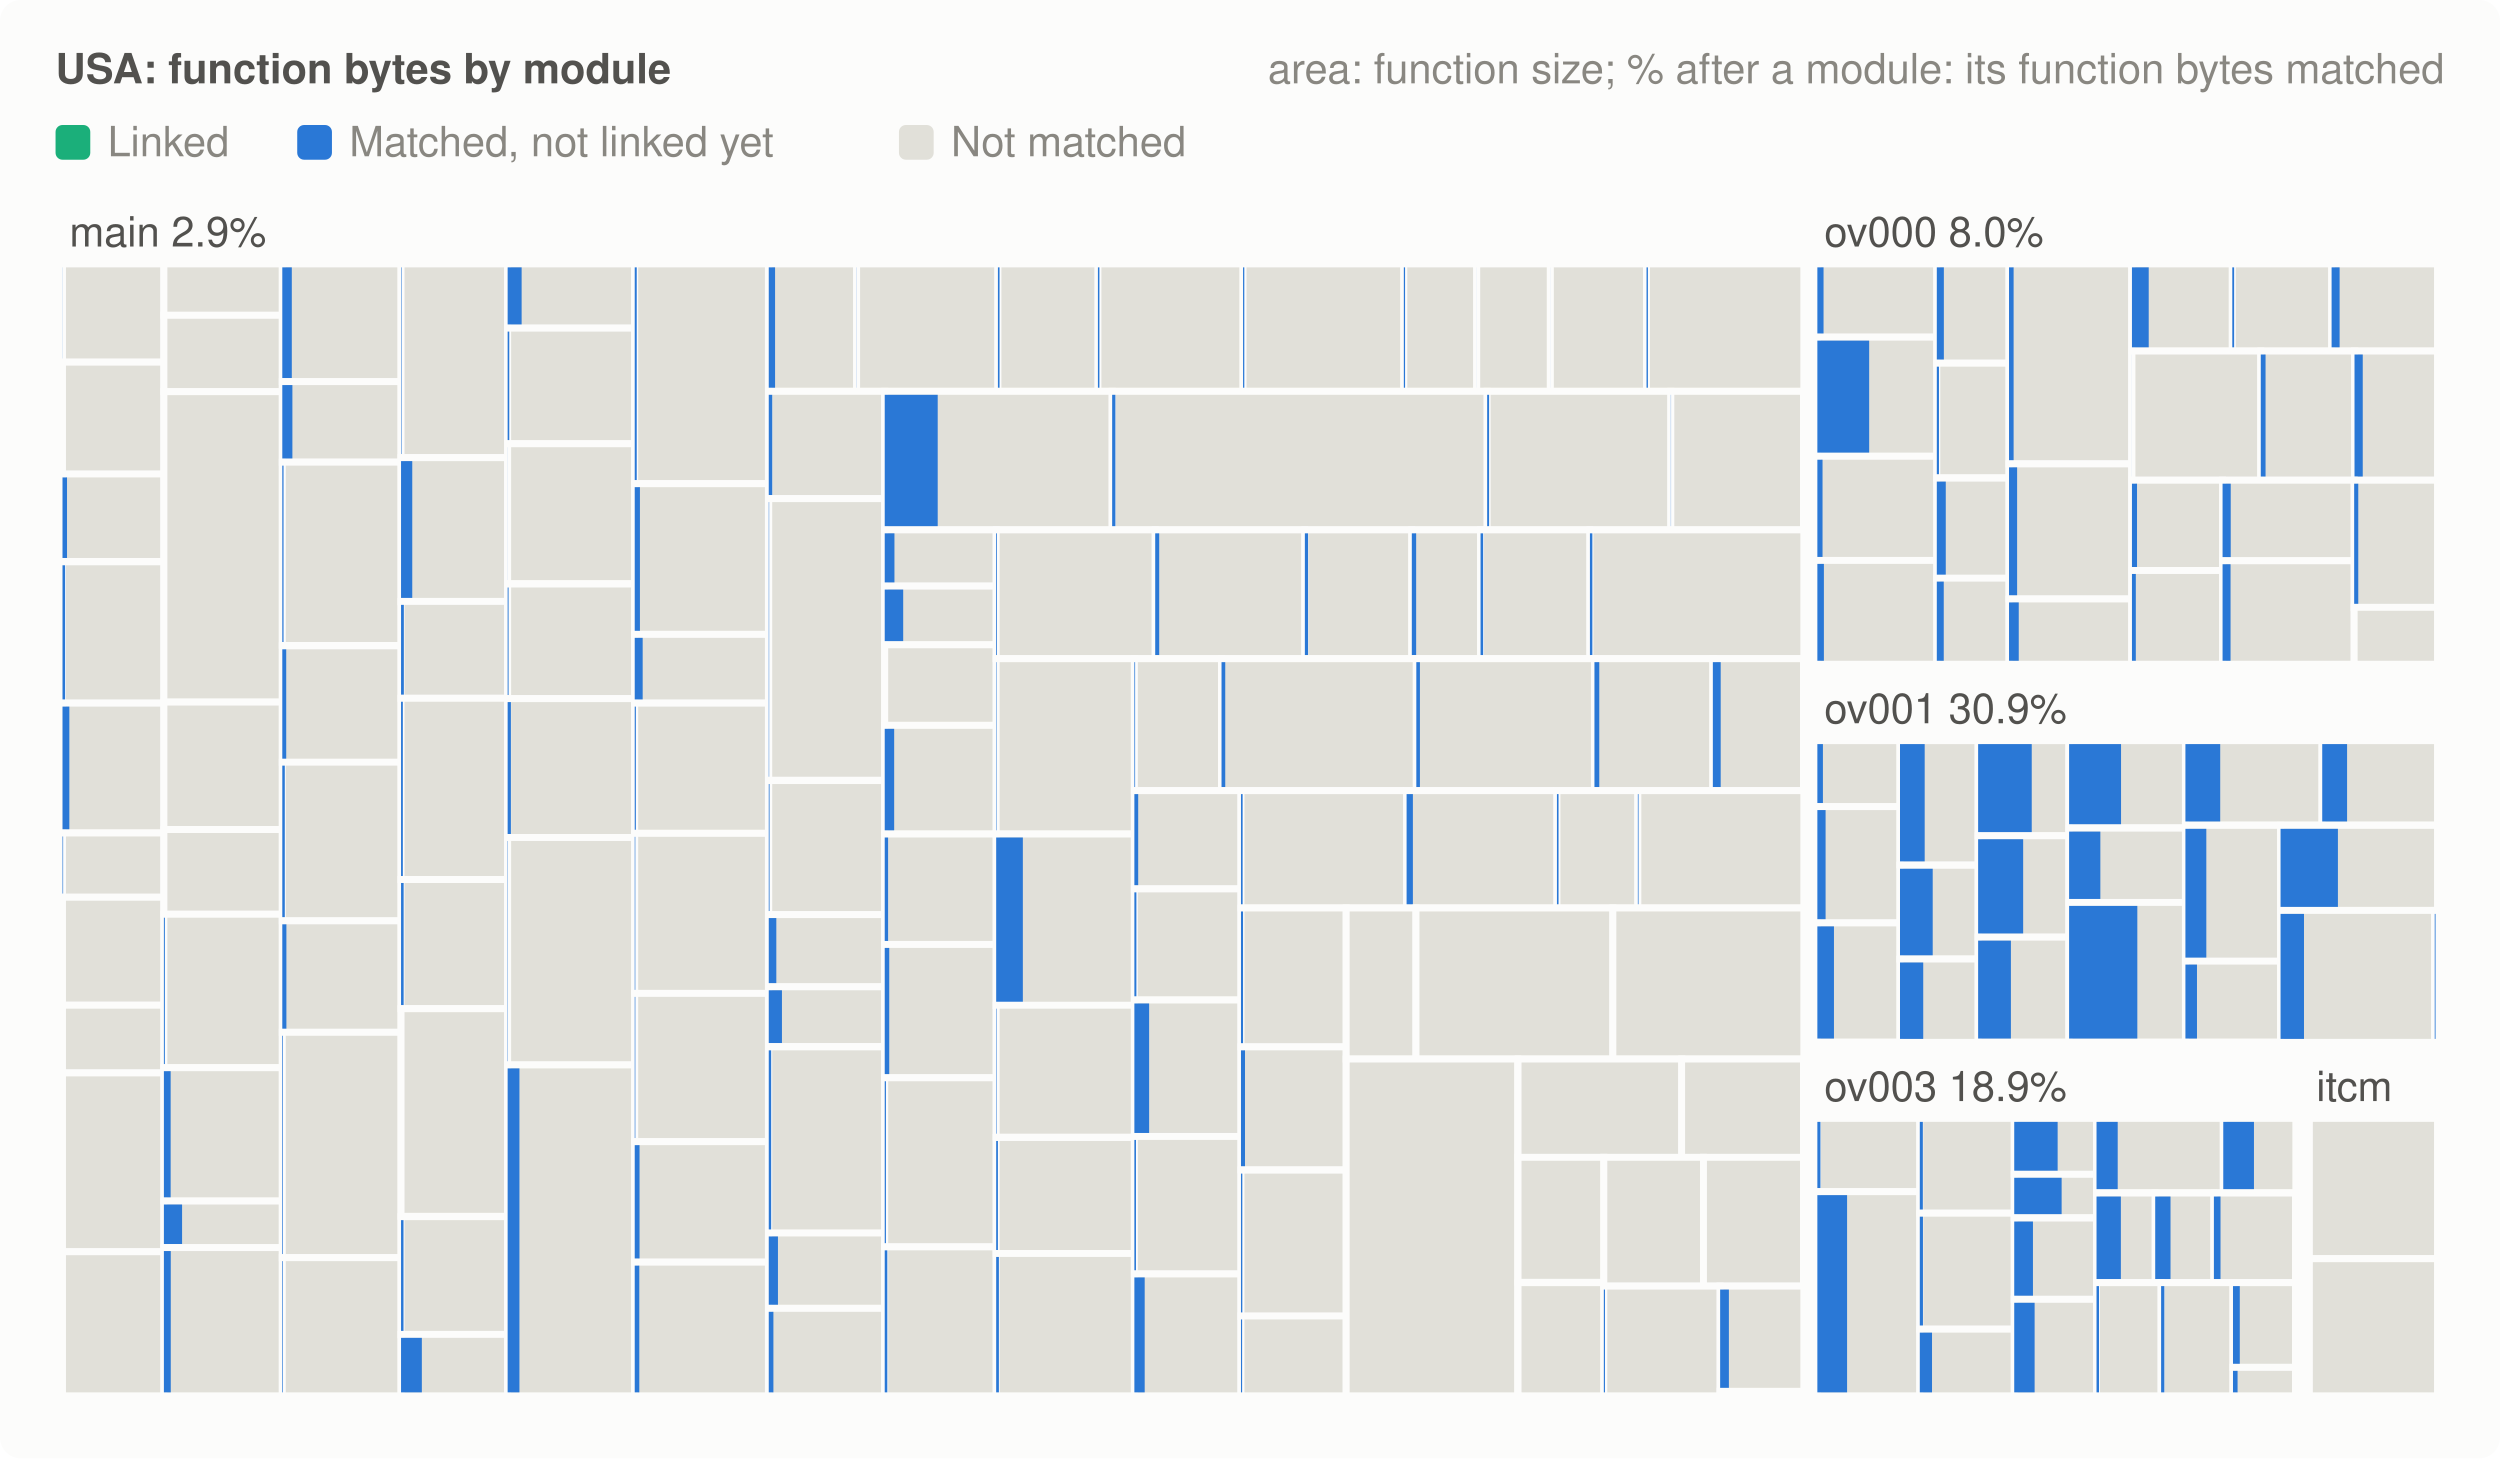
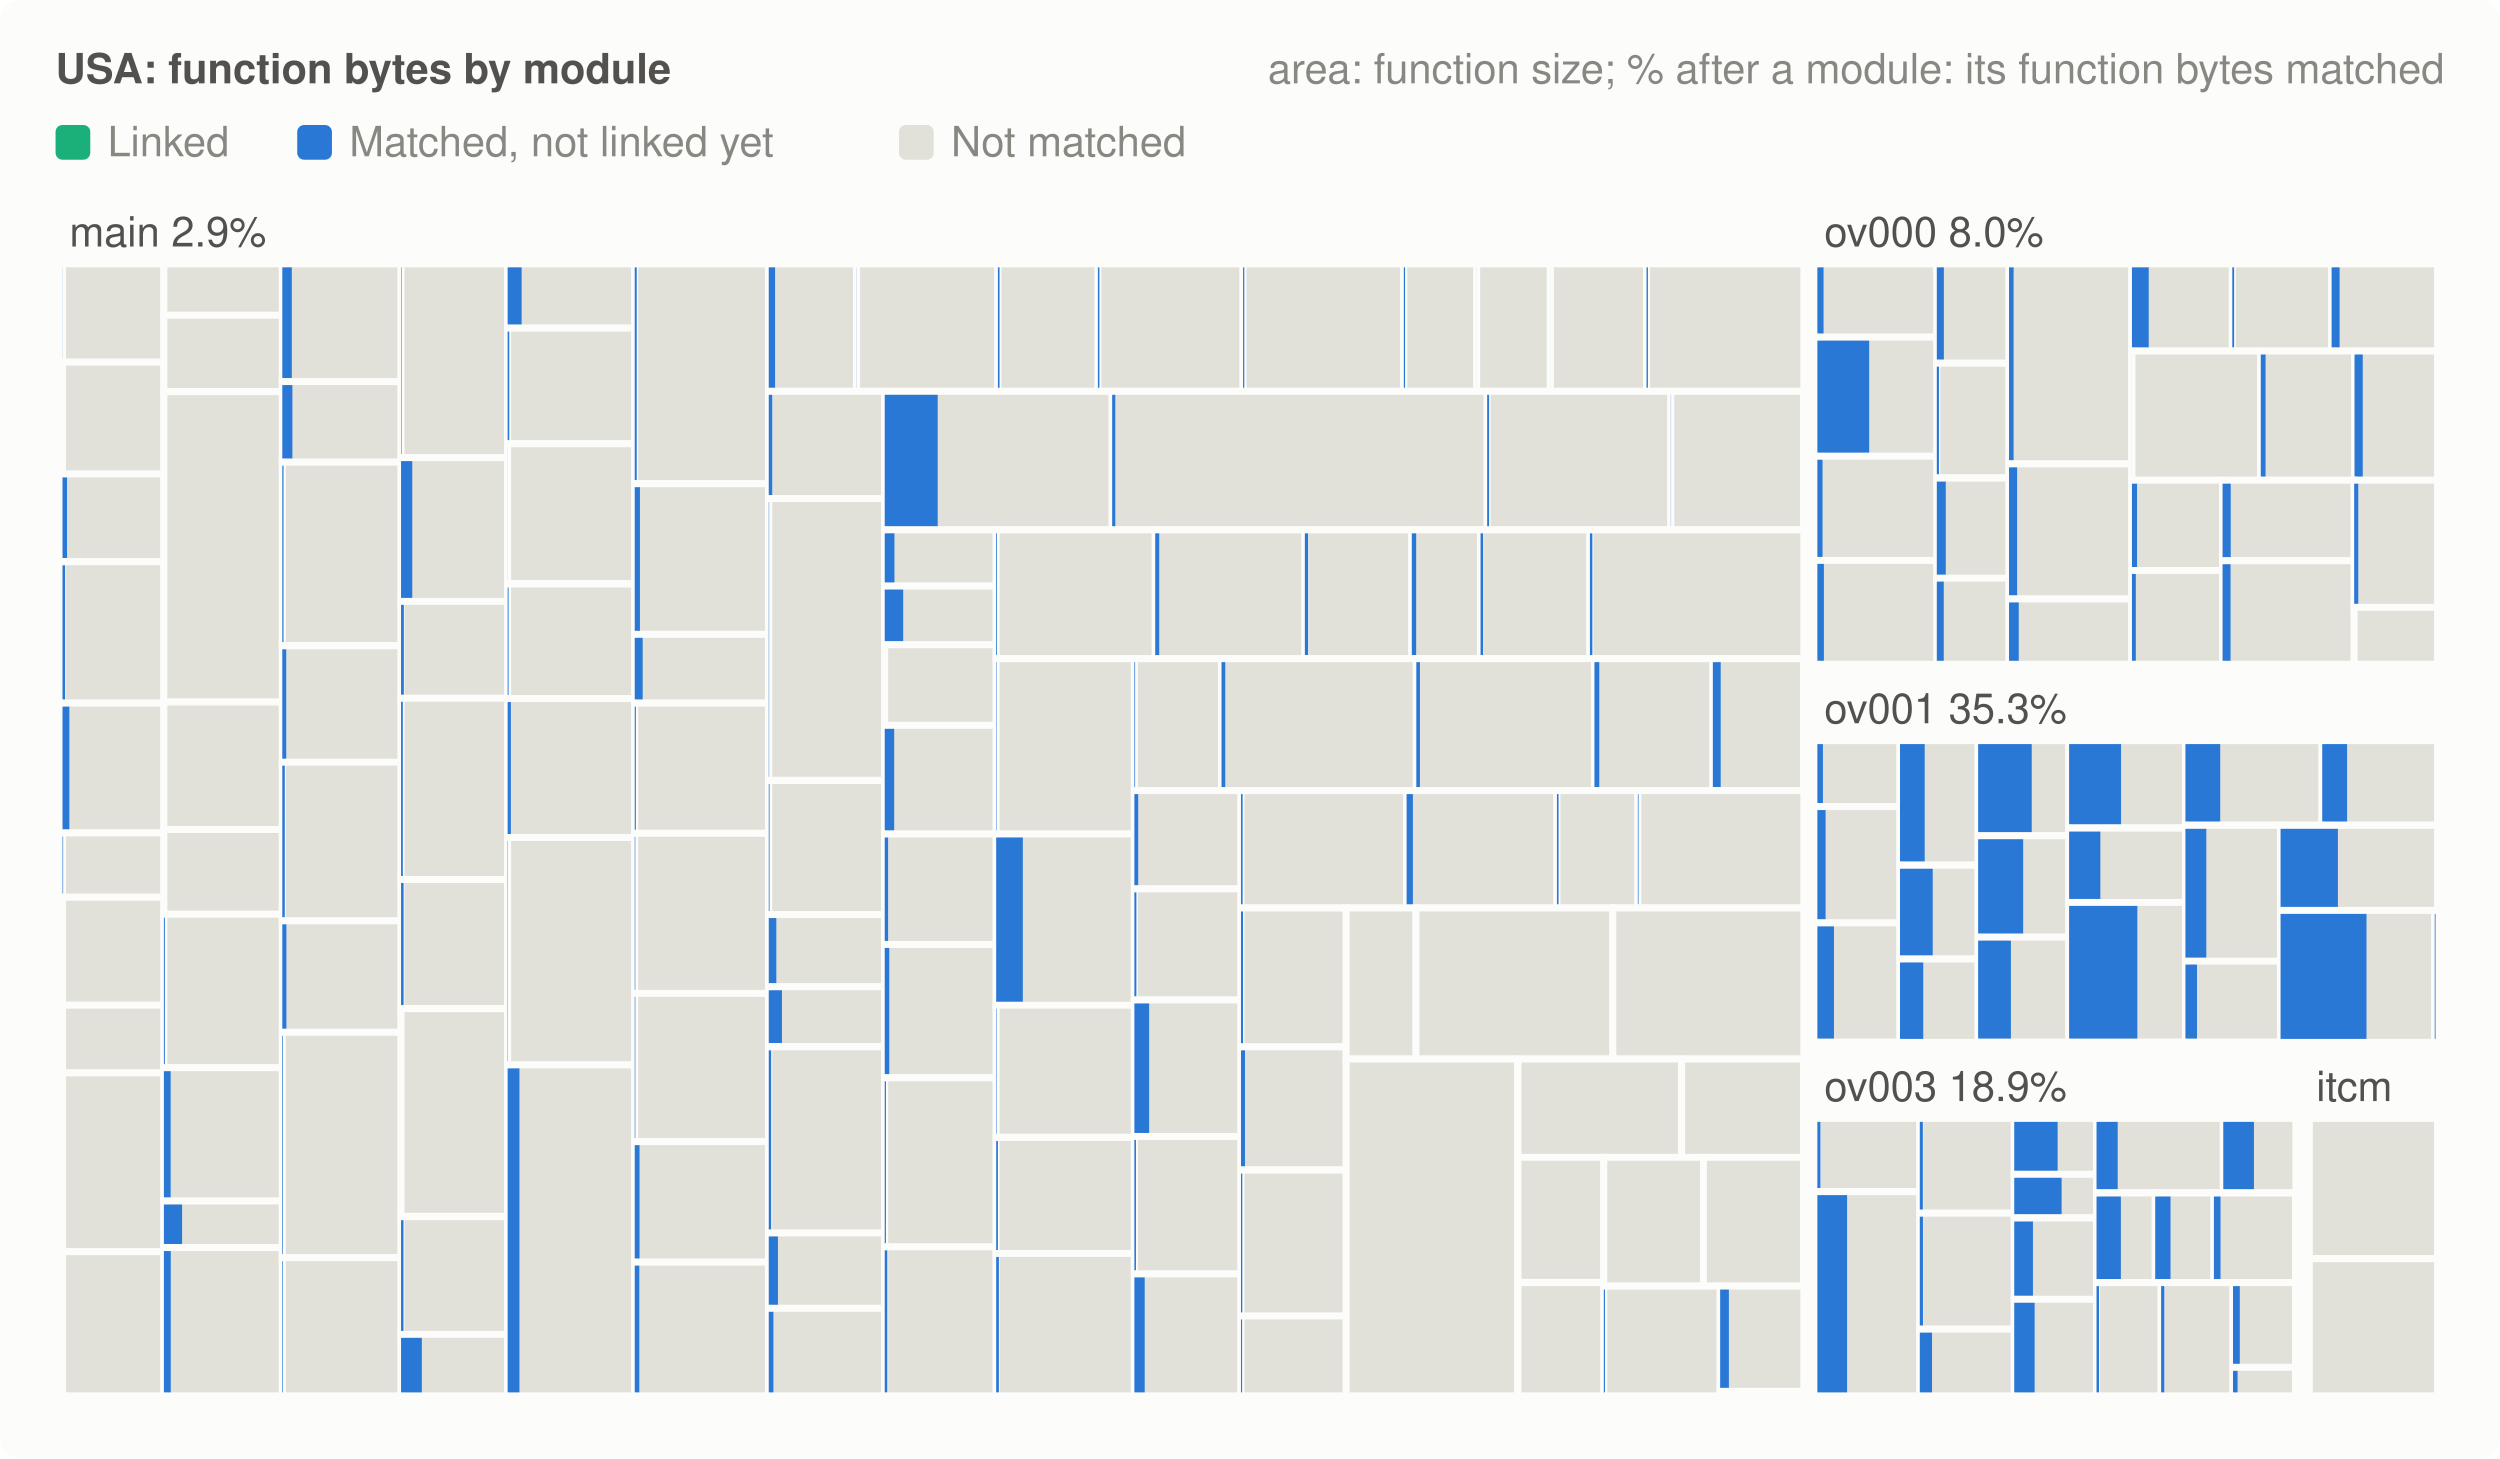
<svg xmlns="http://www.w3.org/2000/svg" viewBox="0 0 720 420" width="720" height="420" role="img" aria-label="Matched and linked code by module (USA)">
  <style>.bg{fill:#fcfcfb}.lbl{fill:#52514e}.muted{fill:#898781}.todo{fill:#e1e0d9}.gap{stroke:#fcfcfb}.matched{fill:#2a78d6}.linked{fill:#1baf7a}@media (prefers-color-scheme: dark){.bg{fill:#1a1a19}.lbl{fill:#c3c2b7}.muted{fill:#898781}.todo{fill:#2c2c2a}.gap{stroke:#1a1a19}.matched{fill:#3987e5}.linked{fill:#199e70}}text{font:12px -apple-system,BlinkMacSystemFont,'Segoe UI',Helvetica,Arial,sans-serif}.head{font-weight:600}</style>
  <rect class="bg" width="720" height="420" rx="6" />
  <text class="lbl head" x="16" y="24">USA: function bytes by module</text>
  <text class="muted" x="704" y="24" text-anchor="end">area: function size; % after a module: its function bytes matched</text>
  <rect class="linked" x="16" y="36" width="10" height="10" rx="2" />
  <text class="muted" x="31" y="45">Linked</text>
  <rect class="matched" x="85.6" y="36" width="10" height="10" rx="2" />
  <text class="muted" x="100.6" y="45">Matched, not linked yet</text>
  <rect class="todo" x="258.9" y="36" width="10" height="10" rx="2" />
  <text class="muted" x="273.9" y="45">Not matched</text>
  <rect class="todo gap" x="18.0" y="76.0" width="29.2" height="28.3" stroke-width="2" />
  <rect class="matched" x="18.0" y="77.0" width="0.03" height="26.3" />
  <rect class="todo gap" x="18.0" y="104.3" width="29.2" height="32.3" stroke-width="2" />
  <rect class="todo gap" x="18.0" y="136.5" width="29.2" height="25.2" stroke-width="2" />
  <rect class="matched" x="18.0" y="137.5" width="1.30" height="23.2" />
  <rect class="todo gap" x="18.0" y="161.8" width="29.2" height="40.7" stroke-width="2" />
  <rect class="matched" x="18.0" y="162.8" width="0.75" height="38.7" />
  <rect class="todo gap" x="18.0" y="202.5" width="29.2" height="37.4" stroke-width="2" />
  <rect class="matched" x="18.0" y="203.5" width="1.97" height="35.4" />
  <rect class="todo gap" x="18.0" y="239.9" width="29.2" height="18.5" stroke-width="2" />
  <rect class="matched" x="18.0" y="240.9" width="0.18" height="16.5" />
  <rect class="todo gap" x="18.0" y="258.4" width="29.2" height="31.1" stroke-width="2" />
  <rect class="todo gap" x="18.0" y="289.5" width="29.2" height="19.5" stroke-width="2" />
  <rect class="todo gap" x="18.0" y="309.0" width="29.2" height="51.5" stroke-width="2" />
  <rect class="todo gap" x="18.0" y="360.5" width="29.2" height="41.5" stroke-width="2" />
  <rect class="todo gap" x="47.2" y="76.0" width="34.1" height="14.8" stroke-width="2" />
  <rect class="todo gap" x="47.2" y="90.8" width="34.1" height="22.0" stroke-width="2" />
  <rect class="todo gap" x="47.2" y="112.8" width="34.1" height="89.4" stroke-width="2" />
  <rect class="todo gap" x="47.2" y="202.2" width="34.1" height="36.7" stroke-width="2" />
  <rect class="todo gap" x="47.2" y="238.9" width="34.1" height="24.4" stroke-width="2" />
  <rect class="todo gap" x="47.2" y="263.3" width="34.1" height="44.2" stroke-width="2" />
  <rect class="matched" x="47.2" y="264.3" width="0.28" height="42.2" />
  <rect class="todo gap" x="47.2" y="307.5" width="34.1" height="38.4" stroke-width="2" />
  <rect class="matched" x="47.2" y="308.5" width="1.95" height="36.4" />
  <rect class="todo gap" x="47.2" y="345.9" width="34.1" height="13.4" stroke-width="2" />
  <rect class="matched" x="47.2" y="346.9" width="5.24" height="11.4" />
  <rect class="todo gap" x="47.2" y="359.3" width="34.1" height="42.7" stroke-width="2" />
  <rect class="matched" x="47.2" y="360.3" width="1.98" height="40.7" />
  <rect class="todo gap" x="81.3" y="76.0" width="34.2" height="33.9" stroke-width="2" />
  <rect class="matched" x="81.3" y="77.0" width="2.74" height="31.9" />
  <rect class="todo gap" x="81.3" y="109.9" width="34.2" height="23.2" stroke-width="2" />
  <rect class="matched" x="81.3" y="110.9" width="2.91" height="21.2" />
  <rect class="todo gap" x="81.3" y="133.1" width="34.2" height="52.8" stroke-width="2" />
  <rect class="matched" x="81.3" y="134.1" width="0.36" height="50.8" />
  <rect class="todo gap" x="81.3" y="186.0" width="34.2" height="33.6" stroke-width="2" />
  <rect class="matched" x="81.3" y="187.0" width="1.13" height="31.6" />
  <rect class="todo gap" x="81.3" y="219.5" width="34.2" height="45.7" stroke-width="2" />
  <rect class="matched" x="81.3" y="220.5" width="0.72" height="43.7" />
  <rect class="todo gap" x="81.3" y="265.2" width="34.2" height="32.1" stroke-width="2" />
  <rect class="matched" x="81.3" y="266.2" width="1.18" height="30.1" />
  <rect class="todo gap" x="81.3" y="297.3" width="34.2" height="64.9" stroke-width="2" />
  <rect class="matched" x="81.3" y="298.3" width="0.20" height="62.9" />
  <rect class="todo gap" x="81.3" y="362.2" width="34.2" height="39.8" stroke-width="2" />
  <rect class="matched" x="81.3" y="363.2" width="0.19" height="37.8" />
  <rect class="todo gap" x="115.5" y="76.0" width="30.7" height="55.8" stroke-width="2" />
  <rect class="matched" x="115.5" y="77.0" width="0.15" height="53.8" />
  <rect class="todo gap" x="115.5" y="131.8" width="30.7" height="41.5" stroke-width="2" />
  <rect class="matched" x="115.5" y="132.8" width="3.23" height="39.5" />
  <rect class="todo gap" x="115.5" y="173.2" width="30.7" height="27.9" stroke-width="2" />
  <rect class="matched" x="115.5" y="174.2" width="0.81" height="25.9" />
  <rect class="todo gap" x="115.5" y="201.1" width="30.7" height="52.2" stroke-width="2" />
  <rect class="matched" x="115.5" y="202.1" width="0.52" height="50.2" />
  <rect class="todo gap" x="115.5" y="253.3" width="30.7" height="37.2" stroke-width="2" />
  <rect class="matched" x="115.5" y="254.3" width="0.75" height="35.2" />
  <rect class="todo gap" x="115.5" y="290.5" width="30.7" height="59.8" stroke-width="2" />
  <rect class="todo gap" x="115.5" y="350.4" width="30.7" height="34.0" stroke-width="2" />
  <rect class="matched" x="115.5" y="351.4" width="0.71" height="32.0" />
  <rect class="todo gap" x="115.5" y="384.3" width="30.7" height="17.7" stroke-width="2" />
  <rect class="matched" x="115.5" y="385.3" width="5.99" height="15.7" />
  <rect class="todo gap" x="146.2" y="76.0" width="36.6" height="18.5" stroke-width="2" />
  <rect class="matched" x="146.2" y="77.0" width="4.03" height="16.5" />
  <rect class="todo gap" x="146.2" y="94.5" width="36.6" height="33.3" stroke-width="2" />
  <rect class="matched" x="146.2" y="95.5" width="0.47" height="31.3" />
  <rect class="todo gap" x="146.2" y="127.8" width="36.6" height="40.3" stroke-width="2" />
  <rect class="matched" x="146.2" y="128.8" width="0.02" height="38.3" />
  <rect class="todo gap" x="146.2" y="168.2" width="36.6" height="33.0" stroke-width="2" />
  <rect class="matched" x="146.2" y="169.2" width="0.27" height="31.0" />
  <rect class="todo gap" x="146.2" y="201.2" width="36.6" height="40.0" stroke-width="2" />
  <rect class="matched" x="146.2" y="202.2" width="0.94" height="38.0" />
  <rect class="todo gap" x="146.2" y="241.2" width="36.6" height="65.5" stroke-width="2" />
  <rect class="matched" x="146.2" y="242.2" width="0.10" height="63.5" />
  <rect class="todo gap" x="146.2" y="306.7" width="36.6" height="95.3" stroke-width="2" />
  <rect class="matched" x="146.2" y="307.7" width="3.40" height="93.3" />
  <rect class="todo gap" x="182.8" y="76.0" width="38.5" height="63.3" stroke-width="2" />
  <rect class="matched" x="182.8" y="77.0" width="0.58" height="61.3" />
  <rect class="todo gap" x="182.8" y="139.3" width="38.5" height="43.4" stroke-width="2" />
  <rect class="matched" x="182.8" y="140.3" width="1.50" height="41.4" />
  <rect class="todo gap" x="182.8" y="182.7" width="38.5" height="19.8" stroke-width="2" />
  <rect class="matched" x="182.8" y="183.7" width="2.29" height="17.8" />
  <rect class="todo gap" x="182.8" y="202.5" width="38.5" height="37.5" stroke-width="2" />
  <rect class="matched" x="182.8" y="203.5" width="0.33" height="35.5" />
  <rect class="todo gap" x="182.8" y="240.0" width="38.5" height="46.1" stroke-width="2" />
  <rect class="matched" x="182.8" y="241.0" width="0.17" height="44.1" />
  <rect class="todo gap" x="182.8" y="286.1" width="38.5" height="42.7" stroke-width="2" />
  <rect class="matched" x="182.8" y="287.1" width="0.18" height="40.7" />
  <rect class="todo gap" x="182.8" y="328.8" width="38.5" height="34.7" stroke-width="2" />
  <rect class="matched" x="182.8" y="329.8" width="1.39" height="32.7" />
  <rect class="todo gap" x="182.8" y="363.5" width="38.5" height="38.5" stroke-width="2" />
  <rect class="matched" x="182.8" y="364.5" width="1.32" height="36.5" />
  <rect class="todo gap" x="221.4" y="76.0" width="25.3" height="36.7" stroke-width="2" />
  <rect class="matched" x="221.4" y="77.0" width="1.82" height="34.7" />
  <rect class="todo gap" x="246.7" y="76.0" width="40.7" height="36.7" stroke-width="2" />
  <rect class="matched" x="246.7" y="77.0" width="0.04" height="34.7" />
  <rect class="todo gap" x="287.4" y="76.0" width="28.9" height="36.7" stroke-width="2" />
  <rect class="matched" x="287.4" y="77.0" width="0.47" height="34.7" />
  <rect class="todo gap" x="316.2" y="76.0" width="41.8" height="36.7" stroke-width="2" />
  <rect class="matched" x="316.2" y="77.0" width="0.43" height="34.7" />
  <rect class="todo gap" x="358.0" y="76.0" width="46.3" height="36.7" stroke-width="2" />
  <rect class="matched" x="358.0" y="77.0" width="0.36" height="34.7" />
  <rect class="todo gap" x="404.3" y="76.0" width="21.0" height="36.7" stroke-width="2" />
  <rect class="matched" x="404.3" y="77.0" width="0.36" height="34.7" />
  <rect class="todo gap" x="425.3" y="76.0" width="21.2" height="36.7" stroke-width="2" />
  <rect class="matched" x="425.3" y="77.0" width="0.01" height="34.7" />
  <rect class="todo gap" x="446.5" y="76.0" width="27.7" height="36.7" stroke-width="2" />
  <rect class="matched" x="446.5" y="77.0" width="0.01" height="34.7" />
  <rect class="todo gap" x="474.2" y="76.0" width="45.3" height="36.7" stroke-width="2" />
  <rect class="matched" x="474.2" y="77.0" width="0.40" height="34.7" />
  <rect class="todo gap" x="221.4" y="112.7" width="33.4" height="30.9" stroke-width="2" />
  <rect class="matched" x="221.4" y="113.7" width="1.00" height="28.9" />
  <rect class="todo gap" x="221.4" y="143.6" width="33.4" height="81.1" stroke-width="2" />
  <rect class="matched" x="221.4" y="144.6" width="0.12" height="79.1" />
  <rect class="todo gap" x="221.4" y="224.8" width="33.4" height="38.6" stroke-width="2" />
  <rect class="matched" x="221.4" y="225.8" width="0.23" height="36.6" />
  <rect class="todo gap" x="221.4" y="263.4" width="33.4" height="20.8" stroke-width="2" />
  <rect class="matched" x="221.4" y="264.4" width="2.18" height="18.8" />
  <rect class="todo gap" x="221.4" y="284.2" width="33.4" height="17.2" stroke-width="2" />
  <rect class="matched" x="221.4" y="285.2" width="3.80" height="15.2" />
  <rect class="todo gap" x="221.4" y="301.5" width="33.4" height="53.7" stroke-width="2" />
  <rect class="matched" x="221.4" y="302.5" width="0.70" height="51.7" />
  <rect class="todo gap" x="221.4" y="355.1" width="33.4" height="21.7" stroke-width="2" />
  <rect class="matched" x="221.4" y="356.1" width="2.65" height="19.7" />
  <rect class="todo gap" x="221.4" y="376.8" width="33.4" height="25.2" stroke-width="2" />
  <rect class="matched" x="221.4" y="377.8" width="1.34" height="23.2" />
  <rect class="todo gap" x="254.8" y="112.7" width="65.5" height="39.9" stroke-width="2" />
  <rect class="matched" x="254.8" y="113.7" width="15.26" height="37.9" />
  <rect class="todo gap" x="320.3" y="112.7" width="108.0" height="39.9" stroke-width="2" />
  <rect class="matched" x="320.3" y="113.7" width="0.93" height="37.9" />
  <rect class="todo gap" x="428.3" y="112.7" width="52.9" height="39.9" stroke-width="2" />
  <rect class="matched" x="428.3" y="113.7" width="0.56" height="37.9" />
  <rect class="todo gap" x="481.2" y="112.7" width="38.2" height="39.9" stroke-width="2" />
  <rect class="matched" x="481.2" y="113.7" width="0.06" height="37.9" />
  <rect class="todo gap" x="254.8" y="152.6" width="32.1" height="16.2" stroke-width="2" />
  <rect class="matched" x="254.8" y="153.6" width="2.80" height="14.2" />
  <rect class="todo gap" x="254.8" y="168.8" width="32.1" height="16.9" stroke-width="2" />
  <rect class="matched" x="254.8" y="169.8" width="5.32" height="14.9" />
  <rect class="todo gap" x="254.8" y="185.7" width="32.1" height="23.2" stroke-width="2" />
  <rect class="todo gap" x="254.8" y="208.9" width="32.1" height="31.3" stroke-width="2" />
  <rect class="matched" x="254.8" y="209.9" width="2.72" height="29.3" />
  <rect class="todo gap" x="254.8" y="240.2" width="32.1" height="31.8" stroke-width="2" />
  <rect class="matched" x="254.8" y="241.2" width="0.98" height="29.8" />
  <rect class="todo gap" x="254.8" y="272.0" width="32.1" height="38.4" stroke-width="2" />
  <rect class="matched" x="254.8" y="273.0" width="1.30" height="36.4" />
  <rect class="todo gap" x="254.8" y="310.4" width="32.1" height="48.7" stroke-width="2" />
  <rect class="matched" x="254.8" y="311.4" width="0.35" height="46.7" />
  <rect class="todo gap" x="254.8" y="359.1" width="32.1" height="42.9" stroke-width="2" />
  <rect class="matched" x="254.8" y="360.1" width="0.75" height="40.9" />
  <rect class="todo gap" x="286.9" y="152.6" width="45.8" height="37.1" stroke-width="2" />
  <rect class="matched" x="286.9" y="153.6" width="0.23" height="35.1" />
  <rect class="todo gap" x="332.7" y="152.6" width="43.1" height="37.1" stroke-width="2" />
  <rect class="matched" x="332.7" y="153.6" width="1.15" height="35.1" />
  <rect class="todo gap" x="375.8" y="152.6" width="30.8" height="37.1" stroke-width="2" />
  <rect class="matched" x="375.8" y="153.6" width="0.92" height="35.1" />
  <rect class="todo gap" x="406.6" y="152.6" width="19.8" height="37.1" stroke-width="2" />
  <rect class="matched" x="406.6" y="153.6" width="1.25" height="35.1" />
  <rect class="todo gap" x="426.4" y="152.6" width="31.5" height="37.1" stroke-width="2" />
  <rect class="matched" x="426.4" y="153.6" width="0.75" height="35.1" />
  <rect class="todo gap" x="457.9" y="152.6" width="61.6" height="37.1" stroke-width="2" />
  <rect class="matched" x="457.9" y="153.6" width="0.70" height="35.1" />
  <rect class="todo gap" x="286.9" y="189.7" width="39.8" height="50.5" stroke-width="2" />
  <rect class="matched" x="286.9" y="190.7" width="0.13" height="48.5" />
  <rect class="todo gap" x="286.9" y="240.2" width="39.8" height="49.4" stroke-width="2" />
  <rect class="matched" x="286.9" y="241.2" width="7.68" height="47.4" />
  <rect class="todo gap" x="286.9" y="289.5" width="39.8" height="38.0" stroke-width="2" />
  <rect class="matched" x="286.9" y="290.5" width="0.14" height="36.0" />
  <rect class="todo gap" x="286.9" y="327.6" width="39.8" height="33.5" stroke-width="2" />
  <rect class="matched" x="286.9" y="328.6" width="0.50" height="31.5" />
  <rect class="todo gap" x="286.9" y="361.0" width="39.8" height="41.0" stroke-width="2" />
  <rect class="matched" x="286.9" y="362.0" width="0.78" height="39.0" />
  <rect class="todo gap" x="326.7" y="189.7" width="25.1" height="38.0" stroke-width="2" />
  <rect class="matched" x="326.7" y="190.7" width="0.21" height="36.0" />
  <rect class="todo gap" x="351.8" y="189.7" width="56.1" height="38.0" stroke-width="2" />
  <rect class="matched" x="351.8" y="190.7" width="1.07" height="36.0" />
  <rect class="todo gap" x="407.9" y="189.7" width="51.3" height="38.0" stroke-width="2" />
  <rect class="matched" x="407.9" y="190.7" width="1.04" height="36.0" />
  <rect class="todo gap" x="459.2" y="189.7" width="34.1" height="38.0" stroke-width="2" />
  <rect class="matched" x="459.2" y="190.7" width="1.39" height="36.0" />
  <rect class="todo gap" x="493.3" y="189.7" width="26.1" height="38.0" stroke-width="2" />
  <rect class="matched" x="493.3" y="190.7" width="2.26" height="36.0" />
  <rect class="todo gap" x="326.7" y="227.7" width="30.7" height="28.3" stroke-width="2" />
  <rect class="matched" x="326.7" y="228.7" width="1.10" height="26.3" />
  <rect class="todo gap" x="326.7" y="256.0" width="30.7" height="32.0" stroke-width="2" />
  <rect class="matched" x="326.7" y="257.0" width="0.58" height="30.0" />
  <rect class="todo gap" x="326.7" y="288.0" width="30.7" height="39.3" stroke-width="2" />
  <rect class="matched" x="326.7" y="289.0" width="4.25" height="37.3" />
  <rect class="todo gap" x="326.7" y="327.3" width="30.7" height="39.6" stroke-width="2" />
  <rect class="matched" x="326.7" y="328.3" width="0.46" height="37.6" />
  <rect class="todo gap" x="326.7" y="366.9" width="30.7" height="35.1" stroke-width="2" />
  <rect class="matched" x="326.7" y="367.9" width="2.97" height="33.1" />
  <rect class="todo gap" x="357.4" y="227.7" width="47.7" height="33.8" stroke-width="2" />
  <rect class="matched" x="357.4" y="228.7" width="0.48" height="31.8" />
  <rect class="todo gap" x="405.1" y="227.7" width="43.3" height="33.8" stroke-width="2" />
  <rect class="matched" x="405.1" y="228.7" width="1.81" height="31.8" />
  <rect class="todo gap" x="448.4" y="227.7" width="23.3" height="33.8" stroke-width="2" />
  <rect class="matched" x="448.4" y="228.7" width="0.46" height="31.8" />
  <rect class="todo gap" x="471.7" y="227.7" width="47.8" height="33.8" stroke-width="2" />
  <rect class="matched" x="471.7" y="228.7" width="0.20" height="31.8" />
  <rect class="todo gap" x="357.4" y="261.5" width="30.3" height="40.0" stroke-width="2" />
  <rect class="matched" x="357.4" y="262.5" width="0.60" height="38.0" />
  <rect class="todo gap" x="357.4" y="301.5" width="30.3" height="35.4" stroke-width="2" />
  <rect class="matched" x="357.4" y="302.5" width="1.16" height="33.4" />
  <rect class="todo gap" x="357.4" y="337.0" width="30.3" height="42.1" stroke-width="2" />
  <rect class="matched" x="357.4" y="338.0" width="0.39" height="40.1" />
  <rect class="todo gap" x="357.4" y="379.0" width="30.3" height="23.0" stroke-width="2" />
  <rect class="matched" x="357.4" y="380.0" width="0.33" height="21.0" />
  <rect class="todo gap" x="387.7" y="261.5" width="20.1" height="43.5" stroke-width="2" />
  <rect class="todo gap" x="407.8" y="261.5" width="56.7" height="43.5" stroke-width="2" />
  <rect class="todo gap" x="464.5" y="261.5" width="55.0" height="43.5" stroke-width="2" />
  <rect class="todo gap" x="387.7" y="305.0" width="49.4" height="97.0" stroke-width="2" />
  <rect class="todo gap" x="437.2" y="305.0" width="47.2" height="28.4" stroke-width="2" />
  <rect class="todo gap" x="484.3" y="305.0" width="35.1" height="28.4" stroke-width="2" />
  <rect class="todo gap" x="437.2" y="333.3" width="24.7" height="36.0" stroke-width="2" />
  <rect class="todo gap" x="437.2" y="369.4" width="24.7" height="32.6" stroke-width="2" />
  <rect class="todo gap" x="461.9" y="333.3" width="28.7" height="37.1" stroke-width="2" />
  <rect class="todo gap" x="490.6" y="333.3" width="28.8" height="37.1" stroke-width="2" />
  <rect class="todo gap" x="461.9" y="370.4" width="33.5" height="31.6" stroke-width="2" />
  <rect class="matched" x="461.9" y="371.4" width="0.33" height="29.6" />
  <rect class="todo gap" x="495.4" y="370.4" width="24.1" height="30.4" stroke-width="2" />
  <rect class="matched" x="495.4" y="371.4" width="2.52" height="28.4" />
  <rect class="todo gap" x="495.4" y="400.7" width="24.1" height="1.3" stroke-width="2" />
  <rect class="matched" x="495.4" y="401.7" width="0.75" height="0.0" />
  <text class="lbl" x="20.0" y="71.0">main 2.9%</text>
  <rect class="todo gap" x="523.4" y="76.0" width="34.4" height="21.1" stroke-width="2" />
  <rect class="matched" x="523.4" y="77.0" width="1.78" height="19.1" />
  <rect class="todo gap" x="523.4" y="97.1" width="34.4" height="34.3" stroke-width="2" />
  <rect class="matched" x="523.4" y="98.1" width="14.92" height="32.3" />
  <rect class="todo gap" x="523.4" y="131.4" width="34.4" height="30.1" stroke-width="2" />
  <rect class="matched" x="523.4" y="132.4" width="1.49" height="28.1" />
  <rect class="todo gap" x="523.4" y="161.4" width="34.4" height="29.9" stroke-width="2" />
  <rect class="matched" x="523.4" y="162.4" width="1.88" height="27.9" />
  <rect class="todo gap" x="557.8" y="76.0" width="20.8" height="28.6" stroke-width="2" />
  <rect class="matched" x="557.8" y="77.0" width="2.03" height="26.6" />
  <rect class="todo gap" x="557.8" y="104.6" width="20.8" height="33.0" stroke-width="2" />
  <rect class="matched" x="557.8" y="105.6" width="0.62" height="31.0" />
  <rect class="todo gap" x="557.8" y="137.7" width="20.8" height="28.9" stroke-width="2" />
  <rect class="matched" x="557.8" y="138.7" width="2.58" height="26.9" />
  <rect class="todo gap" x="557.8" y="166.5" width="20.8" height="24.8" stroke-width="2" />
  <rect class="matched" x="557.8" y="167.5" width="2.00" height="22.8" />
  <rect class="todo gap" x="578.6" y="76.0" width="35.3" height="57.6" stroke-width="2" />
  <rect class="matched" x="578.6" y="77.0" width="1.32" height="55.6" />
  <rect class="todo gap" x="578.6" y="133.6" width="35.3" height="38.9" stroke-width="2" />
  <rect class="matched" x="578.6" y="134.6" width="2.33" height="36.9" />
  <rect class="todo gap" x="578.6" y="172.5" width="35.3" height="18.8" stroke-width="2" />
  <rect class="matched" x="578.6" y="173.5" width="2.80" height="16.8" />
  <rect class="todo gap" x="614.0" y="76.0" width="28.9" height="25.1" stroke-width="2" />
  <rect class="matched" x="614.0" y="77.0" width="4.83" height="23.1" />
  <rect class="todo gap" x="642.9" y="76.0" width="28.7" height="25.1" stroke-width="2" />
  <rect class="matched" x="642.9" y="77.0" width="0.53" height="23.1" />
  <rect class="todo gap" x="671.5" y="76.0" width="30.5" height="25.1" stroke-width="2" />
  <rect class="matched" x="671.5" y="77.0" width="2.31" height="23.1" />
  <rect class="todo gap" x="614.0" y="101.1" width="37.1" height="37.2" stroke-width="2" />
  <rect class="matched" x="614.0" y="102.1" width="0.01" height="35.2" />
  <rect class="todo gap" x="651.1" y="101.1" width="27.1" height="37.2" stroke-width="2" />
  <rect class="matched" x="651.1" y="102.1" width="1.38" height="35.2" />
  <rect class="todo gap" x="678.1" y="101.1" width="23.9" height="37.2" stroke-width="2" />
  <rect class="matched" x="678.1" y="102.1" width="2.37" height="35.2" />
  <rect class="todo gap" x="614.0" y="138.3" width="26.1" height="26.0" stroke-width="2" />
  <rect class="matched" x="614.0" y="139.3" width="1.46" height="24.0" />
  <rect class="todo gap" x="614.0" y="164.3" width="26.1" height="27.0" stroke-width="2" />
  <rect class="matched" x="614.0" y="165.3" width="1.12" height="25.0" />
  <rect class="todo gap" x="640.1" y="138.3" width="37.9" height="23.2" stroke-width="2" />
  <rect class="matched" x="640.1" y="139.3" width="2.35" height="21.2" />
  <rect class="todo gap" x="640.1" y="161.5" width="37.9" height="29.8" stroke-width="2" />
  <rect class="matched" x="640.1" y="162.5" width="2.30" height="27.8" />
  <rect class="todo gap" x="678.0" y="138.3" width="24.0" height="36.7" stroke-width="2" />
  <rect class="matched" x="678.0" y="139.3" width="1.18" height="34.7" />
  <rect class="todo gap" x="678.0" y="174.9" width="24.0" height="16.4" stroke-width="2" />
  <text class="lbl" x="525.4" y="71.0">ov000 8.0%</text>
  <rect class="todo gap" x="523.4" y="213.3" width="23.8" height="19.0" stroke-width="2" />
  <rect class="matched" x="523.4" y="214.3" width="1.60" height="17.0" />
  <rect class="todo gap" x="523.4" y="232.3" width="23.8" height="33.5" stroke-width="2" />
  <rect class="matched" x="523.4" y="233.3" width="2.37" height="31.5" />
  <rect class="todo gap" x="523.4" y="265.8" width="23.8" height="34.3" stroke-width="2" />
  <rect class="matched" x="523.4" y="266.8" width="4.78" height="32.3" />
  <rect class="todo gap" x="547.2" y="213.3" width="22.5" height="35.8" stroke-width="2" />
  <rect class="matched" x="547.2" y="214.3" width="7.11" height="33.8" />
  <rect class="todo gap" x="547.2" y="249.2" width="22.5" height="27.0" stroke-width="2" />
  <rect class="matched" x="547.2" y="250.2" width="9.42" height="25.0" />
  <rect class="todo gap" x="547.2" y="276.2" width="22.5" height="24.0" stroke-width="2" />
  <rect class="matched" x="547.2" y="277.2" width="6.69" height="22.0" />
  <rect class="todo gap" x="569.7" y="213.3" width="26.1" height="27.4" stroke-width="2" />
  <rect class="matched" x="569.7" y="214.3" width="15.44" height="25.4" />
  <rect class="todo gap" x="569.7" y="240.7" width="26.1" height="29.2" stroke-width="2" />
  <rect class="matched" x="569.7" y="241.7" width="12.97" height="27.2" />
  <rect class="todo gap" x="569.7" y="269.9" width="26.1" height="30.2" stroke-width="2" />
  <rect class="matched" x="569.7" y="270.9" width="9.44" height="28.2" />
  <rect class="todo gap" x="595.9" y="213.3" width="33.6" height="25.1" stroke-width="2" />
  <rect class="matched" x="595.9" y="214.3" width="14.96" height="23.1" />
  <rect class="todo gap" x="595.9" y="238.5" width="33.6" height="21.5" stroke-width="2" />
  <rect class="matched" x="595.9" y="239.5" width="9.00" height="19.5" />
  <rect class="todo gap" x="595.9" y="259.9" width="33.6" height="40.2" stroke-width="2" />
  <rect class="matched" x="595.9" y="260.9" width="19.65" height="38.2" />
  <rect class="todo gap" x="629.4" y="213.3" width="39.3" height="24.3" stroke-width="2" />
  <rect class="matched" x="629.4" y="214.3" width="10.02" height="22.3" />
  <rect class="todo gap" x="668.8" y="213.3" width="33.2" height="24.3" stroke-width="2" />
  <rect class="matched" x="668.8" y="214.3" width="7.16" height="22.3" />
  <rect class="todo gap" x="629.4" y="237.7" width="27.4" height="39.2" stroke-width="2" />
  <rect class="matched" x="629.4" y="238.7" width="6.02" height="37.2" />
  <rect class="todo gap" x="629.4" y="276.8" width="27.4" height="23.3" stroke-width="2" />
  <rect class="matched" x="629.4" y="277.8" width="3.33" height="21.3" />
  <rect class="todo gap" x="656.8" y="237.7" width="45.2" height="24.5" stroke-width="2" />
  <rect class="matched" x="656.8" y="238.7" width="16.52" height="22.5" />
  <rect class="todo gap" x="656.8" y="262.2" width="44.4" height="38.0" stroke-width="2" />
-   <rect class="matched" x="656.8" y="263.2" width="6.75" height="36.0" />
+   <rect class="matched" x="656.8" y="263.2" width="24.75" height="36.0" />
  <rect class="todo gap" x="701.2" y="262.2" width="0.8" height="38.0" stroke-width="2" />
  <rect class="matched" x="701.2" y="263.2" width="0.24" height="36.0" />
-   <text class="lbl" x="525.4" y="208.3">ov001 30.9%</text>
+   <text class="lbl" x="525.4" y="208.3">ov001 35.3%</text>
  <rect class="todo gap" x="523.4" y="322.1" width="29.5" height="21.1" stroke-width="2" />
  <rect class="matched" x="523.4" y="323.1" width="0.89" height="19.1" />
  <rect class="todo gap" x="523.4" y="343.2" width="29.5" height="58.8" stroke-width="2" />
  <rect class="matched" x="523.4" y="344.2" width="8.56" height="56.8" />
  <rect class="todo gap" x="552.9" y="322.1" width="27.2" height="27.3" stroke-width="2" />
  <rect class="matched" x="552.9" y="323.1" width="0.88" height="25.3" />
  <rect class="todo gap" x="552.9" y="349.4" width="27.2" height="33.4" stroke-width="2" />
  <rect class="matched" x="552.9" y="350.4" width="0.91" height="31.4" />
  <rect class="todo gap" x="552.9" y="382.8" width="27.2" height="19.2" stroke-width="2" />
  <rect class="matched" x="552.9" y="383.8" width="3.52" height="17.2" />
  <rect class="todo gap" x="580.1" y="322.1" width="23.7" height="16.1" stroke-width="2" />
  <rect class="matched" x="580.1" y="323.1" width="12.50" height="14.1" />
  <rect class="todo gap" x="580.1" y="338.2" width="23.7" height="12.5" stroke-width="2" />
  <rect class="matched" x="580.1" y="339.2" width="13.65" height="10.5" />
  <rect class="todo gap" x="580.1" y="350.8" width="23.7" height="23.4" stroke-width="2" />
  <rect class="matched" x="580.1" y="351.8" width="5.39" height="21.4" />
  <rect class="todo gap" x="580.1" y="374.2" width="23.7" height="27.8" stroke-width="2" />
  <rect class="matched" x="580.1" y="375.2" width="5.87" height="25.8" />
  <rect class="todo gap" x="603.8" y="322.1" width="36.5" height="21.4" stroke-width="2" />
  <rect class="matched" x="603.8" y="323.1" width="6.10" height="19.4" />
  <rect class="todo gap" x="640.3" y="322.1" width="20.9" height="21.4" stroke-width="2" />
  <rect class="matched" x="640.3" y="323.1" width="8.84" height="19.4" />
  <rect class="todo gap" x="603.8" y="343.6" width="16.9" height="25.8" stroke-width="2" />
  <rect class="matched" x="603.8" y="344.6" width="7.01" height="23.8" />
  <rect class="todo gap" x="620.7" y="343.6" width="16.9" height="25.8" stroke-width="2" />
  <rect class="matched" x="620.7" y="344.6" width="4.41" height="23.8" />
  <rect class="todo gap" x="637.6" y="343.6" width="23.5" height="25.8" stroke-width="2" />
  <rect class="matched" x="637.6" y="344.6" width="1.91" height="23.8" />
  <rect class="todo gap" x="603.8" y="369.4" width="18.6" height="32.6" stroke-width="2" />
  <rect class="matched" x="603.8" y="370.4" width="0.72" height="30.6" />
  <rect class="todo gap" x="622.4" y="369.4" width="20.7" height="32.6" stroke-width="2" />
  <rect class="matched" x="622.4" y="370.4" width="0.93" height="30.6" />
  <rect class="todo gap" x="643.1" y="369.4" width="18.0" height="24.4" stroke-width="2" />
  <rect class="matched" x="643.1" y="370.4" width="1.96" height="22.4" />
  <rect class="todo gap" x="643.1" y="393.8" width="18.0" height="8.2" stroke-width="2" />
  <rect class="matched" x="643.1" y="394.8" width="1.32" height="6.2" />
  <text class="lbl" x="525.4" y="317.1">ov003 18.9%</text>
  <rect class="todo gap" x="665.1" y="322.1" width="36.9" height="40.4" stroke-width="2" />
  <rect class="todo gap" x="665.1" y="362.5" width="36.9" height="39.5" stroke-width="2" />
  <text class="lbl" x="667.1" y="317.1">itcm</text>
</svg>
